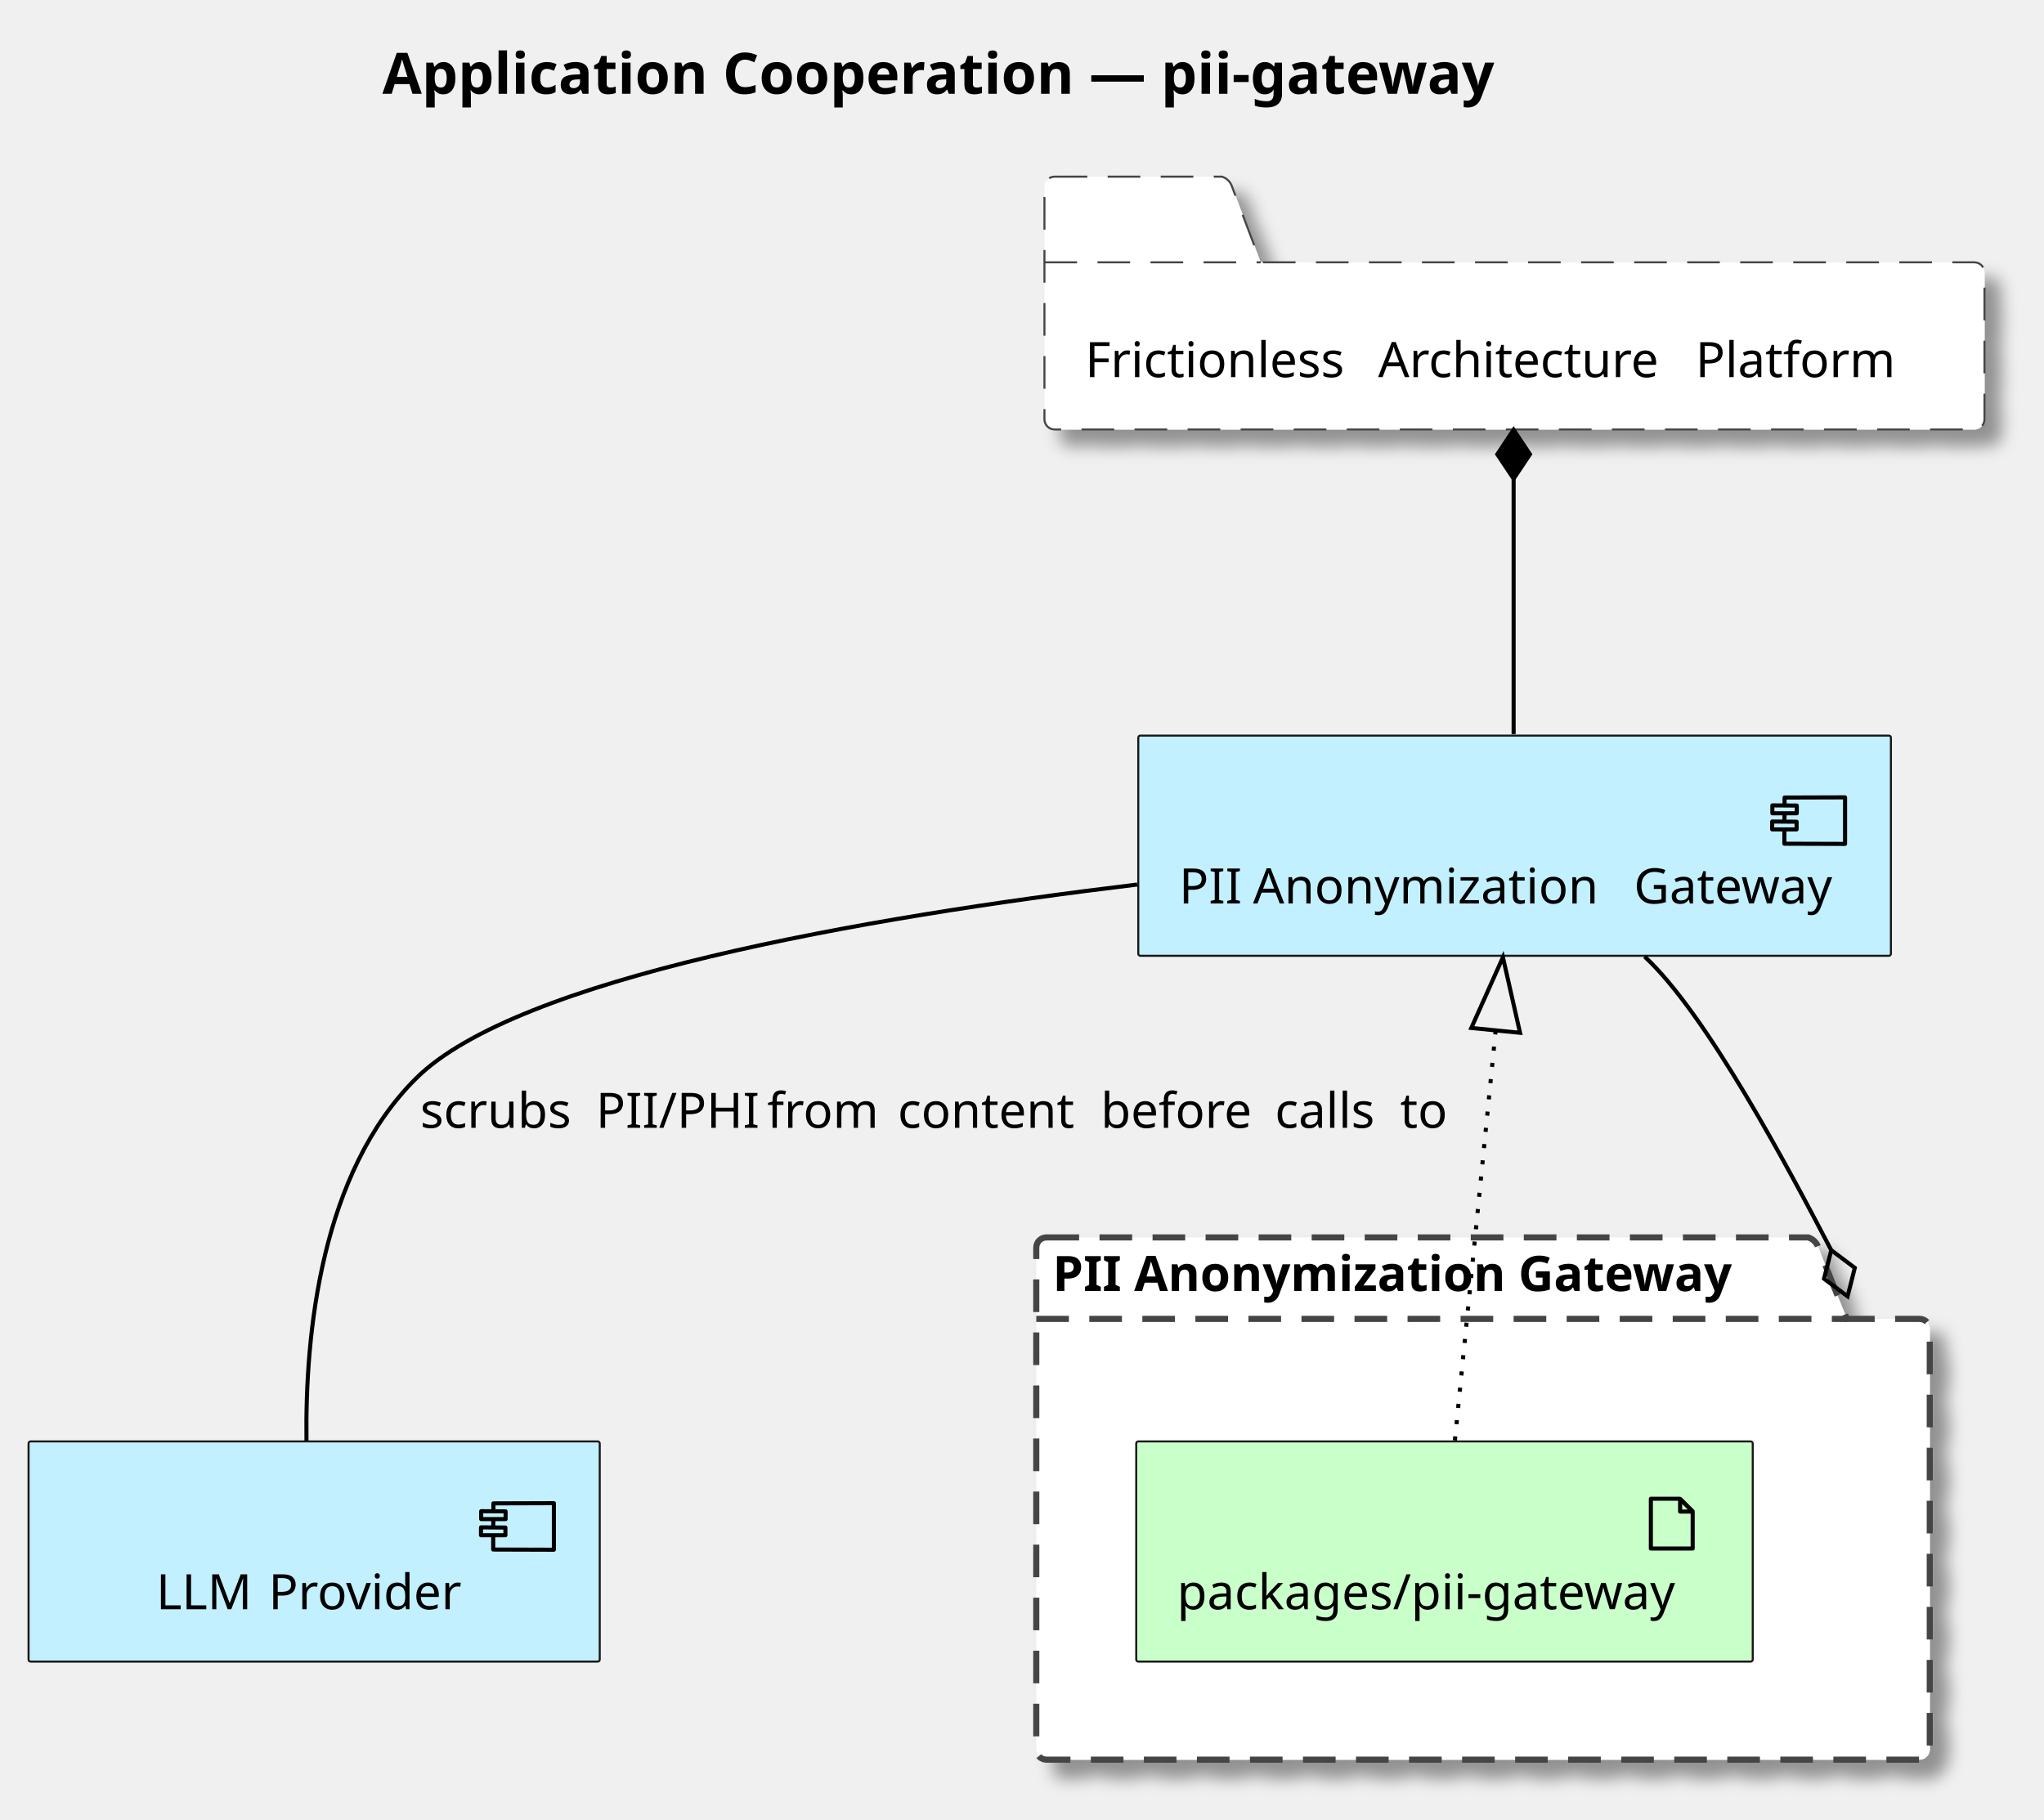
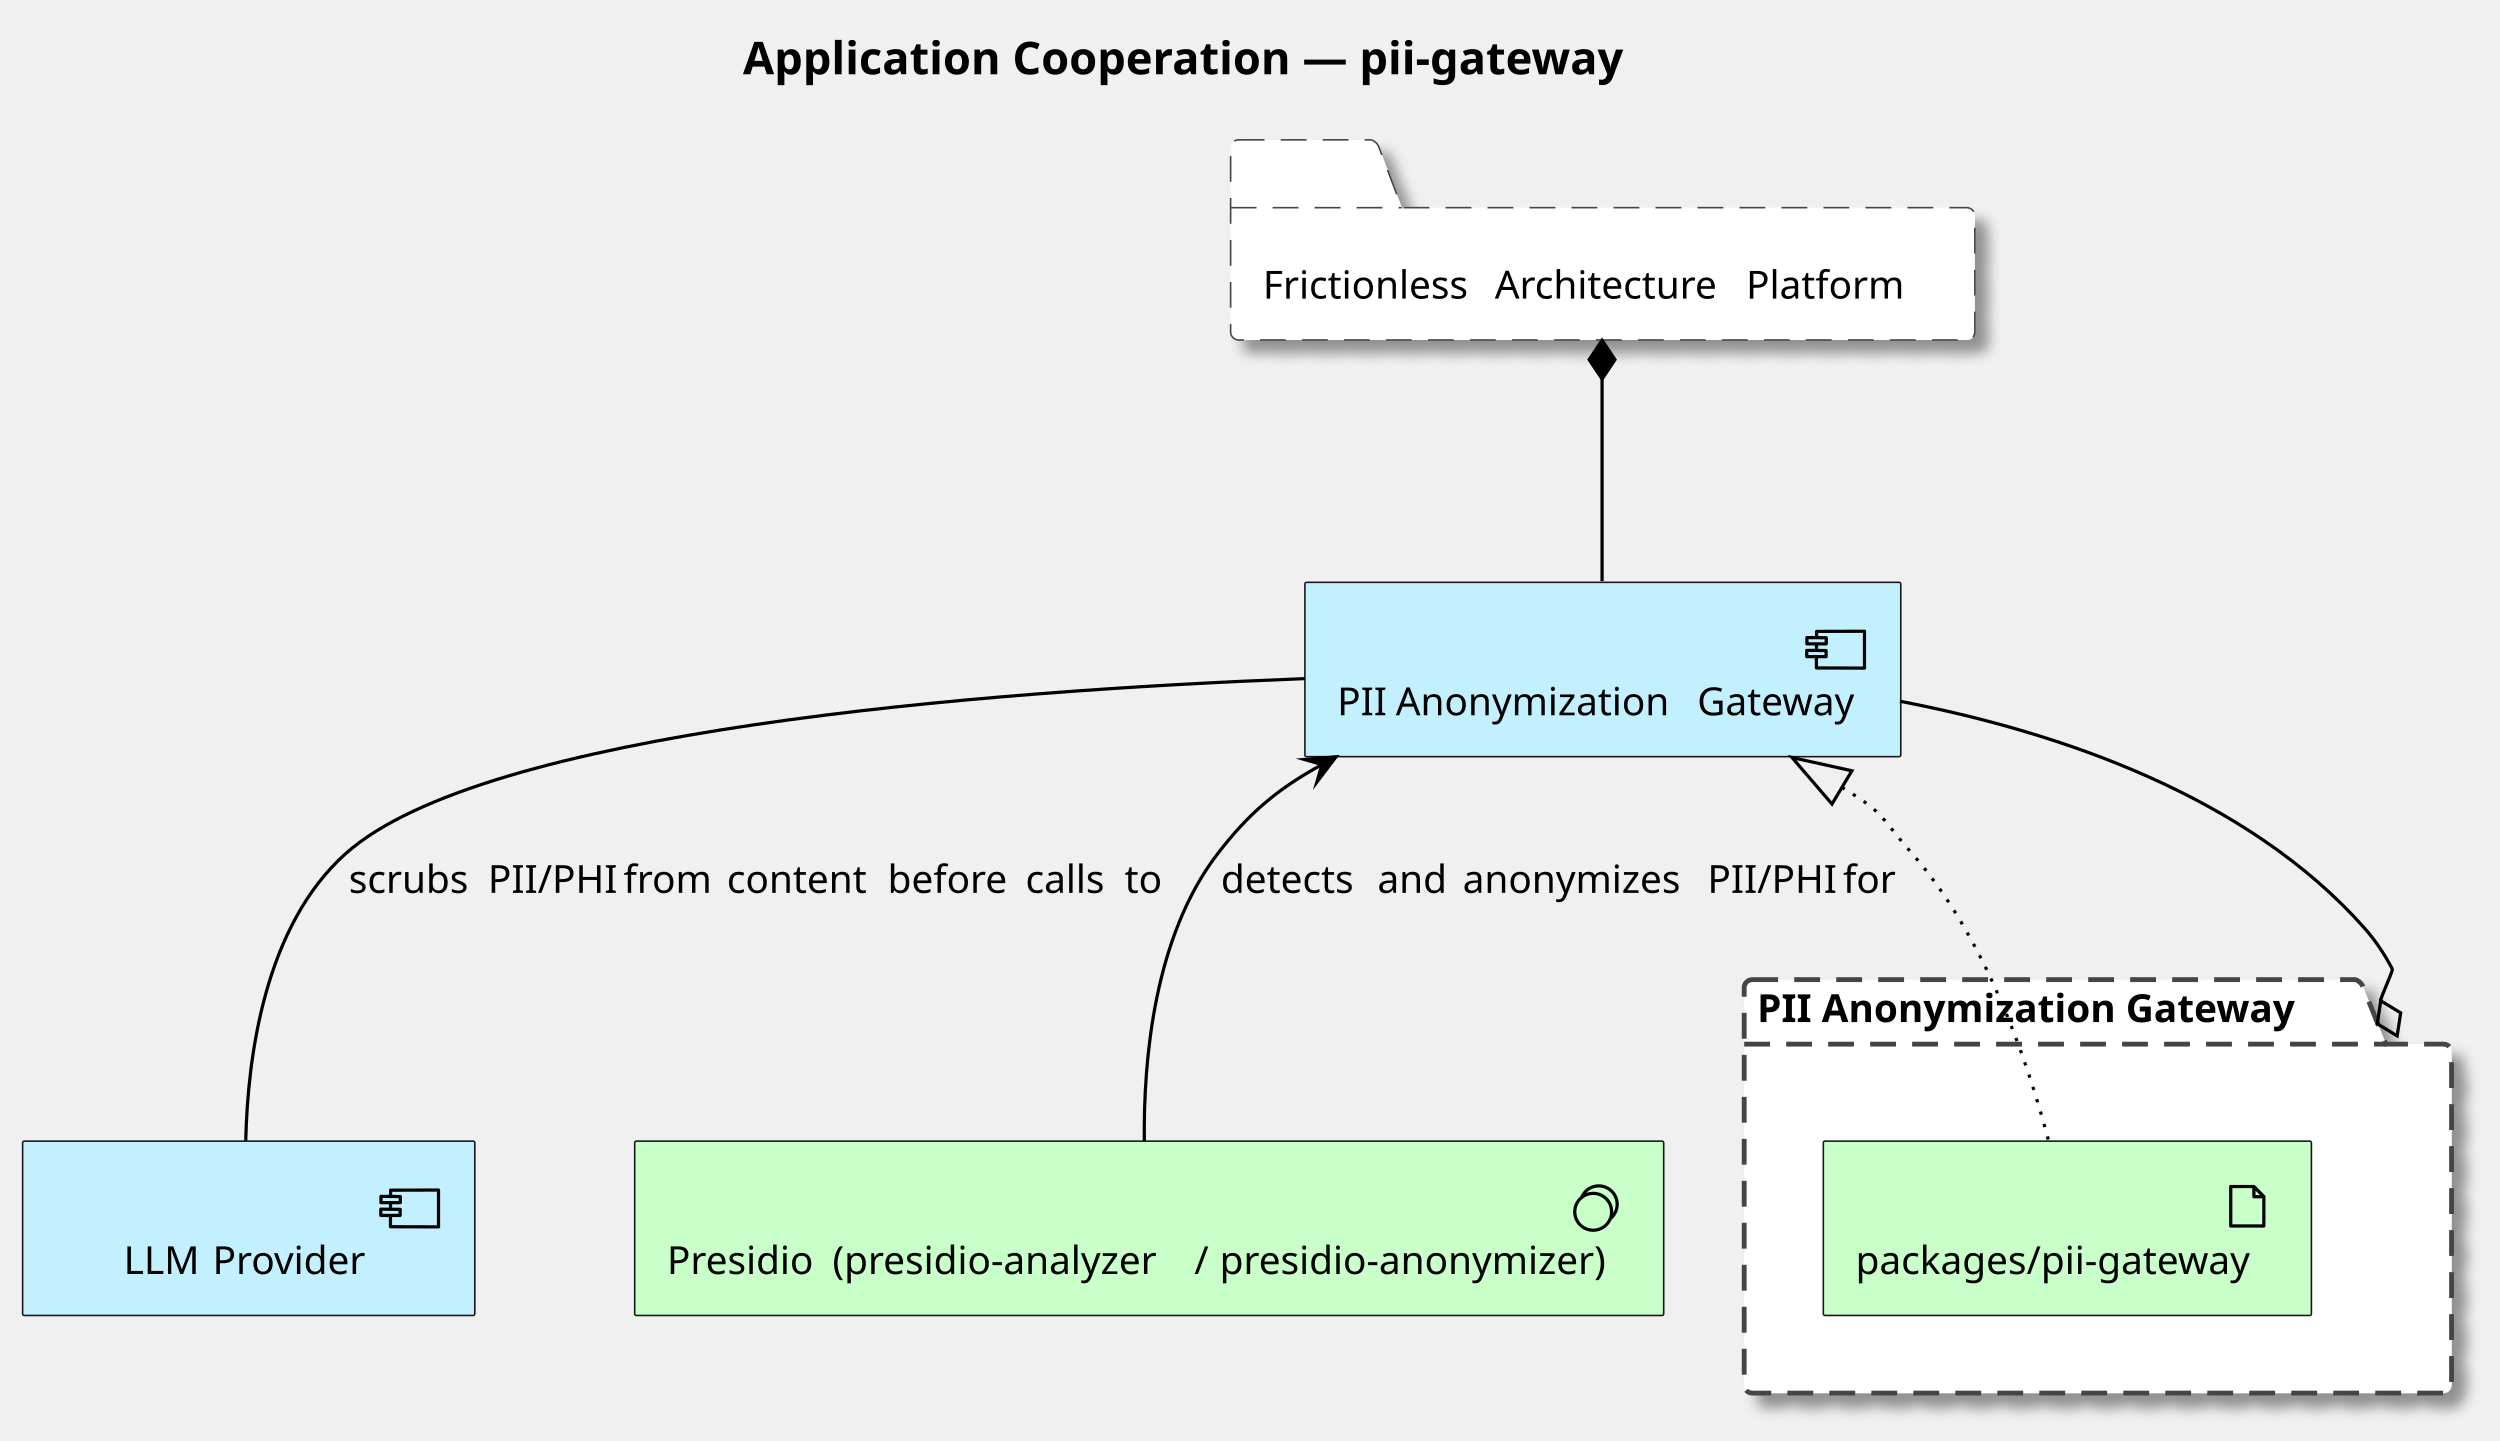
- <svg xmlns="http://www.w3.org/2000/svg" version="1.1" data-diagram-type="DESCRIPTION" style="width:501px;height:446px;background:#FFFFFF;" width="501px" height="446px" viewBox="0 0 501 446" zoomAndPan="magnify" preserveAspectRatio="none" contentStyleType="text/css">
+ <svg xmlns="http://www.w3.org/2000/svg" version="1.1" data-diagram-type="DESCRIPTION" style="width:774px;height:446px;background:#FFFFFF;" width="774px" height="446px" viewBox="0 0 774 446" zoomAndPan="magnify" preserveAspectRatio="none" contentStyleType="text/css">
  <defs>
-     <filter id="frdheerff801n" x="-1" y="-1" width="300%" height="300%">
+     <filter id="f1bd6a1x02zw8t" x="-1" y="-1" width="300%" height="300%">
      <feGaussianBlur result="blurOut" stdDeviation="2" />
      <feColorMatrix type="matrix" in="blurOut" result="blurOut2" values="0 0 0 0 0 0 0 0 0 0 0 0 0 0 0 0 0 0 .4 0" />
      <feOffset result="blurOut3" in="blurOut2" dx="4" dy="4" />
      <feBlend in="SourceGraphic" in2="blurOut3" mode="normal" />
    </filter>
  </defs>
  <g font-family="sans-serif" lengthAdjust="spacing">
    <g class="title" data-source-line="4">
-       <text x="93.723" y="22.995" fill="#000" font-size="14" textLength="306.968" font-weight="700">Application Cooperation — pii-gateway</text>
+       <text x="230.016" y="22.995" fill="#000" font-size="14" textLength="306.968" font-weight="700">Application Cooperation — pii-gateway</text>
    </g>
-     <g class="cluster" data-qualified-name="e_id0305c87937d55f" id="ent0004" data-source-line="340">
-       <path d="M256.5,303.297 L443.184,303.297 A3.75,3.75 0 0 1 445.684,305.797 L452.684,323.266 L470.5,323.266 A2.5,2.5 0 0 1 473,325.766 L473,428.797 A2.5,2.5 0 0 1 470.5,431.297 L256.5,431.297 A2.5,2.5 0 0 1 254,428.797 L254,305.797 A2.5,2.5 0 0 1 256.5,303.297" style="stroke:#444;stroke-width:1.5;stroke-dasharray:8,5;" fill="#FFF" filter="url(#frdheerff801n)" />
-       <line x1="254" y1="323.266" x2="452.684" y2="323.266" style="stroke:#444;stroke-width:1.5;stroke-dasharray:8,5;" />
-       <text x="258" y="316.436" fill="#000" font-size="12" textLength="185.684" font-weight="700" font-family="Verdana">PII Anonymization Gateway</text>
+     <g class="cluster" data-qualified-name="e_id0305c87937d55f" id="ent0005" data-source-line="340">
+       <path d="M542.5,303.297 L729.184,303.297 A3.75,3.75 0 0 1 731.684,305.797 L738.684,323.266 L756.5,323.266 A2.5,2.5 0 0 1 759,325.766 L759,428.797 A2.5,2.5 0 0 1 756.5,431.297 L542.5,431.297 A2.5,2.5 0 0 1 540,428.797 L540,305.797 A2.5,2.5 0 0 1 542.5,303.297" style="stroke:#444;stroke-width:1.5;stroke-dasharray:8,5;" fill="#FFF" filter="url(#f1bd6a1x02zw8t)" />
+       <line x1="540" y1="323.266" x2="738.684" y2="323.266" style="stroke:#444;stroke-width:1.5;stroke-dasharray:8,5;" />
+       <text x="544" y="316.436" fill="#000" font-size="12" textLength="185.684" font-weight="700" font-family="Verdana">PII Anonymization Gateway</text>
    </g>
-     <g class="entity" data-qualified-name="e_id0305c87937d55f.e_id8b34f5f03beb50" id="ent0005" data-source-line="247">
-       <rect x="278.5" y="353.297" width="151.109" height="53.969" fill="#C9FFC9" style="stroke:#181818;stroke-width:0.5;" rx="0.5" ry="0.5" />
-       <path d="M404.639,366.847 A0.5,0.5 0 0 0 404.139,367.347 L404.139,379.556 A0.5,0.5 0 0 0 404.639,380.056 L414.887,380.056 A0.5,0.5 0 0 0 415.387,379.556 L415.387,370.429 A0.5,0.5 0 0 0 415.241,370.076 L412.161,366.994 A0.5,0.5 0 0 0 412.034,366.968 A0.5,0.5 0 0 0 411.741,366.847 M405.139,367.847 L411.307,367.847 L411.307,370.496 A0.5,0.5 0 0 0 411.807,370.995 L414.387,370.995 L414.387,379.056 L405.139,379.056 M412.307,368.62 L413.68,369.996 L412.307,369.996" fill="#000" />
-       <text x="288.5" y="394.436" fill="#000" font-size="12" textLength="131.109" font-family="Verdana">packages/pii-gateway</text>
+     <g class="entity" data-qualified-name="e_id0305c87937d55f.e_id8b34f5f03beb50" id="ent0006" data-source-line="247">
+       <rect x="564.5" y="353.297" width="151.109" height="53.969" fill="#C9FFC9" style="stroke:#181818;stroke-width:0.5;" rx="0.5" ry="0.5" />
+       <path d="M690.639,366.847 A0.5,0.5 0 0 0 690.139,367.347 L690.139,379.556 A0.5,0.5 0 0 0 690.639,380.056 L700.887,380.056 A0.5,0.5 0 0 0 701.387,379.556 L701.387,370.429 A0.5,0.5 0 0 0 701.241,370.076 L698.161,366.994 A0.5,0.5 0 0 0 698.034,366.968 A0.5,0.5 0 0 0 697.741,366.847 M691.139,367.847 L697.307,367.847 L697.307,370.496 A0.5,0.5 0 0 0 697.807,370.995 L700.387,370.995 L700.387,379.056 L691.139,379.056 M698.307,368.62 L699.68,369.996 L698.307,369.996" fill="#000" />
+       <text x="574.5" y="394.436" fill="#000" font-size="12" textLength="131.109" font-family="Verdana">packages/pii-gateway</text>
    </g>
    <g class="entity" data-qualified-name="e_id54dd4701dbf151" id="ent0001" data-source-line="340">
-       <path d="M258.5,43.297 L299.5,43.297 A3.75,3.75 0 0 1 302,45.797 L309,64.297 L483.914,64.297 A2.5,2.5 0 0 1 486.414,66.797 L486.414,102.766 A2.5,2.5 0 0 1 483.914,105.266 L258.5,105.266 A2.5,2.5 0 0 1 256,102.766 L256,45.797 A2.5,2.5 0 0 1 258.5,43.297" style="stroke:#444;stroke-width:0.5;stroke-dasharray:8,5;" fill="#FFF" filter="url(#frdheerff801n)" />
-       <line x1="256" y1="64.297" x2="309" y2="64.297" style="stroke:#444;stroke-width:0.5;stroke-dasharray:8,5;" />
-       <text x="266" y="92.436" fill="#000" font-size="12" textLength="67.975" font-family="Verdana">Frictionless</text>
-       <text x="333.975" y="92.436" fill="#000" font-size="12" font-family="Verdana"> </text>
-       <text x="337.789" y="92.436" fill="#000" font-size="12" textLength="73.992" font-family="Verdana">Architecture</text>
-       <text x="411.781" y="92.436" fill="#000" font-size="12" font-family="Verdana"> </text>
-       <text x="415.596" y="92.436" fill="#000" font-size="12" textLength="50.818" font-family="Verdana">Platform</text>
+       <path d="M383.5,43.297 L424.5,43.297 A3.75,3.75 0 0 1 427,45.797 L434,64.297 L608.914,64.297 A2.5,2.5 0 0 1 611.414,66.797 L611.414,102.766 A2.5,2.5 0 0 1 608.914,105.266 L383.5,105.266 A2.5,2.5 0 0 1 381,102.766 L381,45.797 A2.5,2.5 0 0 1 383.5,43.297" style="stroke:#444;stroke-width:0.5;stroke-dasharray:8,5;" fill="#FFF" filter="url(#f1bd6a1x02zw8t)" />
+       <line x1="381" y1="64.297" x2="434" y2="64.297" style="stroke:#444;stroke-width:0.5;stroke-dasharray:8,5;" />
+       <text x="391" y="92.436" fill="#000" font-size="12" textLength="67.975" font-family="Verdana">Frictionless</text>
+       <text x="458.975" y="92.436" fill="#000" font-size="12" font-family="Verdana"> </text>
+       <text x="462.789" y="92.436" fill="#000" font-size="12" textLength="73.992" font-family="Verdana">Architecture</text>
+       <text x="536.781" y="92.436" fill="#000" font-size="12" font-family="Verdana"> </text>
+       <text x="540.596" y="92.436" fill="#000" font-size="12" textLength="50.818" font-family="Verdana">Platform</text>
    </g>
    <g class="entity" data-qualified-name="e_idc7fc80ba220752" id="ent0002" data-source-line="167">
-       <rect x="279" y="180.297" width="184.479" height="53.969" fill="#C2F0FF" style="stroke:#181818;stroke-width:0.5;" rx="0.5" ry="0.5" />
-       <path d="M452.239,194.936 L437.413,194.983 A0.5,0.5 0 0 0 436.913,195.483 L436.913,196.92 L434.425,196.901 A0.5,0.5 0 0 0 433.92,197.401 L433.92,199.336 A0.5,0.5 0 0 0 434.42,199.836 L436.901,199.836 L436.877,200.879 L434.378,200.859 A0.5,0.5 0 0 0 433.874,201.36 L433.874,203.295 A0.5,0.5 0 0 0 434.373,203.795 L436.866,203.795 L436.866,206.797 A0.5,0.5 0 0 0 437.366,207.297 L452.239,207.344 A0.5,0.5 0 0 0 452.741,206.844 L452.741,195.436 A0.5,0.5 0 0 0 452.239,194.936 M451.74,195.938 L451.74,206.342 L437.865,206.299 L437.865,203.795 L440.36,203.795 A0.5,0.5 0 0 0 440.859,203.295 L440.859,201.407 A0.5,0.5 0 0 0 440.363,200.907 L437.877,200.887 L437.901,199.836 L440.406,199.836 A0.5,0.5 0 0 0 440.906,199.336 L440.906,197.447 A0.5,0.5 0 0 0 440.41,196.948 L437.912,196.928 L437.912,195.981 M434.92,197.905 L439.907,197.943 L439.907,198.836 L434.92,198.836 M434.873,201.864 L439.86,201.903 L439.86,202.795 L434.873,202.795" fill="#000" />
-       <text x="289" y="221.436" fill="#000" font-size="12" textLength="14.314" font-family="Verdana">PII</text>
-       <text x="303.314" y="221.436" fill="#000" font-size="12" font-family="Verdana"> </text>
-       <text x="307.129" y="221.436" fill="#000" font-size="12" textLength="89.525" font-family="Verdana">Anonymization</text>
-       <text x="396.654" y="221.436" fill="#000" font-size="12" font-family="Verdana"> </text>
-       <text x="400.469" y="221.436" fill="#000" font-size="12" textLength="53.01" font-family="Verdana">Gateway</text>
+       <rect x="404" y="180.297" width="184.479" height="53.969" fill="#C2F0FF" style="stroke:#181818;stroke-width:0.5;" rx="0.5" ry="0.5" />
+       <path d="M577.239,194.936 L562.413,194.983 A0.5,0.5 0 0 0 561.913,195.483 L561.913,196.92 L559.425,196.901 A0.5,0.5 0 0 0 558.92,197.401 L558.92,199.336 A0.5,0.5 0 0 0 559.42,199.836 L561.901,199.836 L561.877,200.879 L559.378,200.859 A0.5,0.5 0 0 0 558.874,201.36 L558.874,203.295 A0.5,0.5 0 0 0 559.373,203.795 L561.866,203.795 L561.866,206.797 A0.5,0.5 0 0 0 562.366,207.297 L577.239,207.344 A0.5,0.5 0 0 0 577.741,206.844 L577.741,195.436 A0.5,0.5 0 0 0 577.239,194.936 M576.74,195.938 L576.74,206.342 L562.865,206.299 L562.865,203.795 L565.36,203.795 A0.5,0.5 0 0 0 565.859,203.295 L565.859,201.407 A0.5,0.5 0 0 0 565.363,200.907 L562.877,200.887 L562.901,199.836 L565.406,199.836 A0.5,0.5 0 0 0 565.906,199.336 L565.906,197.447 A0.5,0.5 0 0 0 565.41,196.948 L562.912,196.928 L562.912,195.981 M559.92,197.905 L564.907,197.943 L564.907,198.836 L559.92,198.836 M559.873,201.864 L564.86,201.903 L564.86,202.795 L559.873,202.795" fill="#000" />
+       <text x="414" y="221.436" fill="#000" font-size="12" textLength="14.314" font-family="Verdana">PII</text>
+       <text x="428.314" y="221.436" fill="#000" font-size="12" font-family="Verdana"> </text>
+       <text x="432.129" y="221.436" fill="#000" font-size="12" textLength="89.525" font-family="Verdana">Anonymization</text>
+       <text x="521.654" y="221.436" fill="#000" font-size="12" font-family="Verdana"> </text>
+       <text x="525.469" y="221.436" fill="#000" font-size="12" textLength="53.01" font-family="Verdana">Gateway</text>
    </g>
    <g class="entity" data-qualified-name="e_id2610ae0cc2cc50" id="ent0003" data-source-line="167">
      <rect x="7" y="353.297" width="140" height="53.969" fill="#C2F0FF" style="stroke:#181818;stroke-width:0.5;" rx="0.5" ry="0.5" />
      <path d="M135.76,367.936 L120.934,367.983 A0.5,0.5 0 0 0 120.434,368.483 L120.434,369.92 L117.946,369.901 A0.5,0.5 0 0 0 117.442,370.401 L117.442,372.336 A0.5,0.5 0 0 0 117.942,372.836 L120.422,372.836 L120.399,373.879 L117.899,373.859 A0.5,0.5 0 0 0 117.395,374.36 L117.395,376.295 A0.5,0.5 0 0 0 117.895,376.795 L120.387,376.795 L120.387,379.797 A0.5,0.5 0 0 0 120.888,380.297 L135.761,380.344 A0.5,0.5 0 0 0 136.262,379.844 L136.262,368.436 A0.5,0.5 0 0 0 135.761,367.936 M135.262,368.938 L135.262,379.342 L121.387,379.299 L121.387,376.795 L123.881,376.795 A0.5,0.5 0 0 0 124.381,376.295 L124.381,374.407 A0.5,0.5 0 0 0 123.885,373.907 L121.399,373.887 L121.422,372.836 L123.928,372.836 A0.5,0.5 0 0 0 124.428,372.336 L124.428,370.447 A0.5,0.5 0 0 0 123.932,369.948 L121.434,369.928 L121.434,368.981 M118.442,370.905 L123.428,370.943 L123.428,371.836 L118.442,371.836 M118.395,374.864 L123.381,374.903 L123.381,375.795 L118.395,375.795" fill="#000" />
      <text x="38.29" y="394.436" fill="#000" font-size="12" textLength="23.725" font-family="Verdana">LLM</text>
      <text x="62.015" y="394.436" fill="#000" font-size="12" font-family="Verdana"> </text>
      <text x="65.829" y="394.436" fill="#000" font-size="12" textLength="49.881" font-family="Verdana">Provider</text>
    </g>
-     <g class="link" data-entity-1="ent0001" data-entity-2="ent0002" id="lnk6" data-source-line="349" data-link-type="composition">
-       <path d="M371,117.347 C371,139.857 371,158.367 371,179.927" style="stroke:#000;stroke-width:1;" fill="none" id="e_id54dd4701dbf151-backto-e_idc7fc80ba220752" />
-       <polygon points="371,105.347,367,111.347,371,117.347,375,111.347,371,105.347" fill="#000" style="stroke:#000;stroke-width:1;stroke-linejoin:miter;stroke-miterlimit:10;" />
-       <text x="372" y="147.436" fill="#000" font-size="12" font-family="Verdana"> </text>
+     <g class="entity" data-qualified-name="e_idd46328fd3f165d" id="ent0004" data-source-line="210">
+       <rect x="196.5" y="353.297" width="318.576" height="53.969" fill="#C9FFC9" style="stroke:#181818;stroke-width:0.5;" rx="0.5" ry="0.5" />
+       <path d="M495.066,366.647 C492.541,366.609 490.247,368.106 489.26,370.418 C487.886,371.574 487.02,373.313 487.043,375.245 C487.084,378.664 489.897,381.416 493.316,381.381 C495.848,381.355 498.016,379.808 498.959,377.618 A0.5,0.5 0 0 0 498.97,377.608 C500.952,375.94 501.691,373.212 500.822,370.772 C499.953,368.332 497.656,366.686 495.066,366.647 M495.051,367.647 C497.226,367.68 499.149,369.058 499.879,371.108 C500.409,372.597 500.228,374.209 499.451,375.517 C499.458,375.385 499.462,375.252 499.46,375.118 C499.431,371.698 496.628,368.938 493.209,368.961 A0.5,0.5 0 0 0 493.189,368.969 A0.5,0.5 0 0 0 493.167,368.961 C492.453,368.971 491.768,369.102 491.131,369.334 C492.117,368.259 493.532,367.624 495.05,367.647 M493.199,369.954 A0.5,0.5 0 0 0 493.217,369.962 C496.096,369.942 498.436,372.248 498.461,375.128 C498.485,378.007 496.184,380.352 493.304,380.382 C490.425,380.411 488.077,378.113 488.043,375.233 C488.024,373.645 488.713,372.217 489.818,371.249 A0.5,0.5 0 0 0 490.083,371.031 C490.942,370.374 492.014,369.978 493.181,369.962 A0.5,0.5 0 0 0 493.199,369.954" fill="#000" />
+       <text x="206.5" y="394.436" fill="#000" font-size="12" textLength="47.432" font-family="Verdana">Presidio</text>
+       <text x="253.932" y="394.436" fill="#000" font-size="12" font-family="Verdana"> </text>
+       <text x="257.746" y="394.436" fill="#000" font-size="12" textLength="108.188" font-family="Verdana">(presidio-analyzer</text>
+       <text x="365.934" y="394.436" fill="#000" font-size="12" font-family="Verdana"> </text>
+       <text x="369.748" y="394.436" fill="#000" font-size="12" font-family="Verdana">/</text>
+       <text x="373.791" y="394.436" fill="#000" font-size="12" font-family="Verdana"> </text>
+       <text x="377.605" y="394.436" fill="#000" font-size="12" textLength="127.471" font-family="Verdana">presidio-anonymizer)</text>
    </g>
-     <g class="link" data-entity-1="ent0002" data-entity-2="ent0003" id="lnk7" data-source-line="349" data-link-type="association">
-       <path d="M278.73,216.807 C211.04,224.967 126.77,239.737 102,264.297 C78.64,287.457 74.77,326.967 75.12,353.107" style="stroke:#000;stroke-width:1;" fill="none" id="e_idc7fc80ba220752-e_id2610ae0cc2cc50" />
-       <text x="103" y="276.436" fill="#000" font-size="12" textLength="39.258" font-family="Verdana">scrubs</text>
-       <text x="142.258" y="276.436" fill="#000" font-size="12" font-family="Verdana"> </text>
-       <text x="146.072" y="276.436" fill="#000" font-size="12" textLength="38.156" font-family="Verdana">PII/PHI</text>
-       <text x="184.229" y="276.436" fill="#000" font-size="12" font-family="Verdana"> </text>
-       <text x="188.043" y="276.436" fill="#000" font-size="12" textLength="28.189" font-family="Verdana">from</text>
-       <text x="216.232" y="276.436" fill="#000" font-size="12" font-family="Verdana"> </text>
-       <text x="220.047" y="276.436" fill="#000" font-size="12" textLength="45.943" font-family="Verdana">content</text>
-       <text x="265.99" y="276.436" fill="#000" font-size="12" font-family="Verdana"> </text>
-       <text x="269.805" y="276.436" fill="#000" font-size="12" textLength="38.883" font-family="Verdana">before</text>
-       <text x="308.688" y="276.436" fill="#000" font-size="12" font-family="Verdana"> </text>
-       <text x="312.502" y="276.436" fill="#000" font-size="12" textLength="26.871" font-family="Verdana">calls</text>
-       <text x="339.373" y="276.436" fill="#000" font-size="12" font-family="Verdana"> </text>
-       <text x="343.188" y="276.436" fill="#000" font-size="12" textLength="12.047" font-family="Verdana">to</text>
+     <g class="link" data-entity-1="ent0001" data-entity-2="ent0002" id="lnk7" data-source-line="349" data-link-type="composition">
+       <path d="M496,117.347 C496,139.857 496,158.367 496,179.927" style="stroke:#000;stroke-width:1;" fill="none" id="e_id54dd4701dbf151-backto-e_idc7fc80ba220752" />
+       <polygon points="496,105.347,492,111.347,496,117.347,500,111.347,496,105.347" fill="#000" style="stroke:#000;stroke-width:1;stroke-linejoin:miter;stroke-miterlimit:10;" />
+       <text x="497" y="147.436" fill="#000" font-size="12" font-family="Verdana"> </text>
    </g>
-     <g class="link" data-entity-1="ent0002" data-entity-2="ent0005" id="lnk9" data-source-line="349" data-link-type="extension">
-       <path d="M366.602,252.549 C363.402,284.779 359.79,321.087 356.59,353.207" style="stroke:#000;stroke-width:1;stroke-dasharray:1,3;" fill="none" id="e_idc7fc80ba220752-backto-e_id8b34f5f03beb50" />
-       <polygon points="368.38,234.637,360.631,251.956,372.572,253.142,368.38,234.637" fill="none" style="stroke:#000;stroke-width:1;stroke-linejoin:miter;stroke-miterlimit:10;" />
-       <text x="366" y="276.436" fill="#000" font-size="12" font-family="Verdana"> </text>
+     <g class="link" data-entity-1="ent0002" data-entity-2="ent0003" id="lnk8" data-source-line="349" data-link-type="association">
+       <path d="M403.95,210.097 C302.99,213.997 149.61,226.217 107,264.297 C82.08,286.567 76.68,326.707 76.08,353.177" style="stroke:#000;stroke-width:1;" fill="none" id="e_idc7fc80ba220752-e_id2610ae0cc2cc50" />
+       <text x="108" y="276.436" fill="#000" font-size="12" textLength="39.258" font-family="Verdana">scrubs</text>
+       <text x="147.258" y="276.436" fill="#000" font-size="12" font-family="Verdana"> </text>
+       <text x="151.072" y="276.436" fill="#000" font-size="12" textLength="38.156" font-family="Verdana">PII/PHI</text>
+       <text x="189.229" y="276.436" fill="#000" font-size="12" font-family="Verdana"> </text>
+       <text x="193.043" y="276.436" fill="#000" font-size="12" textLength="28.189" font-family="Verdana">from</text>
+       <text x="221.232" y="276.436" fill="#000" font-size="12" font-family="Verdana"> </text>
+       <text x="225.047" y="276.436" fill="#000" font-size="12" textLength="45.943" font-family="Verdana">content</text>
+       <text x="270.99" y="276.436" fill="#000" font-size="12" font-family="Verdana"> </text>
+       <text x="274.805" y="276.436" fill="#000" font-size="12" textLength="38.883" font-family="Verdana">before</text>
+       <text x="313.688" y="276.436" fill="#000" font-size="12" font-family="Verdana"> </text>
+       <text x="317.502" y="276.436" fill="#000" font-size="12" textLength="26.871" font-family="Verdana">calls</text>
+       <text x="344.373" y="276.436" fill="#000" font-size="12" font-family="Verdana"> </text>
+       <text x="348.188" y="276.436" fill="#000" font-size="12" textLength="12.047" font-family="Verdana">to</text>
    </g>
-     <g class="link" data-entity-1="ent0004" data-entity-2="ent0002" id="lnk10" data-source-line="349" data-link-type="aggregation">
-       <path d="M448.855,306.433 C438.345,286.323 418.35,248.567 403.11,234.467" style="stroke:#000;stroke-width:1;" fill="none" id="e_id0305c87937d55f-backto-e_idc7fc80ba220752" />
-       <polygon points="452.857,317.746,454.627,310.755,448.855,306.433,447.085,313.423,452.857,317.746" fill="none" style="stroke:#000;stroke-width:1;stroke-linejoin:miter;stroke-miterlimit:10;" />
-       <text x="441" y="276.436" fill="#000" font-size="12" font-family="Verdana"> </text>
+     <g class="link" data-entity-1="ent0002" data-entity-2="ent0006" id="lnk10" data-source-line="349" data-link-type="extension">
+       <path d="M570.262,243.786 C583.752,251.866 581.71,252.537 592,264.297 C614.52,290.017 627.52,327.797 634.18,352.947" style="stroke:#000;stroke-width:1;stroke-dasharray:1,3;" fill="none" id="e_idc7fc80ba220752-backto-e_id8b34f5f03beb50" />
+       <polygon points="554.82,234.537,567.179,248.933,573.345,238.639,554.82,234.537" fill="none" style="stroke:#000;stroke-width:1;stroke-linejoin:miter;stroke-miterlimit:10;" />
+       <text x="603" y="276.436" fill="#000" font-size="12" font-family="Verdana"> </text>
+     </g>
+     <g class="link" data-entity-1="ent0002" data-entity-2="ent0004" id="lnk12" data-source-line="349" data-link-type="dependency">
+       <path d="M409.27,236.708 C395.3,244.398 386.61,251.807 377,264.297 C357.32,289.877 353.99,328.037 354.28,353.297" style="stroke:#000;stroke-width:1;" fill="none" id="e_idc7fc80ba220752-backto-e_idd46328fd3f165d" />
+       <polygon points="413.65,234.297,403.837,235.133,409.27,236.708,407.695,242.141,413.65,234.297" fill="#000" style="stroke:#000;stroke-width:1;stroke-linejoin:miter;stroke-miterlimit:10;" />
+       <text x="378" y="276.436" fill="#000" font-size="12" textLength="44.643" font-family="Verdana">detects</text>
+       <text x="422.643" y="276.436" fill="#000" font-size="12" font-family="Verdana"> </text>
+       <text x="426.457" y="276.436" fill="#000" font-size="12" textLength="22.576" font-family="Verdana">and</text>
+       <text x="449.033" y="276.436" fill="#000" font-size="12" font-family="Verdana"> </text>
+       <text x="452.848" y="276.436" fill="#000" font-size="12" textLength="71.965" font-family="Verdana">anonymizes</text>
+       <text x="524.813" y="276.436" fill="#000" font-size="12" font-family="Verdana"> </text>
+       <text x="528.627" y="276.436" fill="#000" font-size="12" textLength="38.156" font-family="Verdana">PII/PHI</text>
+       <text x="566.783" y="276.436" fill="#000" font-size="12" font-family="Verdana"> </text>
+       <text x="570.598" y="276.436" fill="#000" font-size="12" textLength="16.5" font-family="Verdana">for</text>
+     </g>
+     <g class="link" data-entity-1="ent0005" data-entity-2="ent0002" id="lnk13" data-source-line="349" data-link-type="aggregation">
+       <path d="M737.078,309.844 C736.793,309.264 740.958,300.569 740.659,299.998 C738.268,295.429 735.41,291.139 732,287.297 C695.73,246.417 637.68,226.647 588.23,217.107" style="stroke:#000;stroke-width:1;" fill="none" id="e_id0305c87937d55f-backto-e_idc7fc80ba220752" />
+       <polygon points="742.162,320.713,743.243,313.584,737.078,309.844,735.997,316.973,742.162,320.713" fill="none" style="stroke:#000;stroke-width:1;stroke-linejoin:miter;stroke-miterlimit:10;" />
+       <text x="723" y="276.436" fill="#000" font-size="12" font-family="Verdana"> </text>
    </g>
  </g>
</svg>
